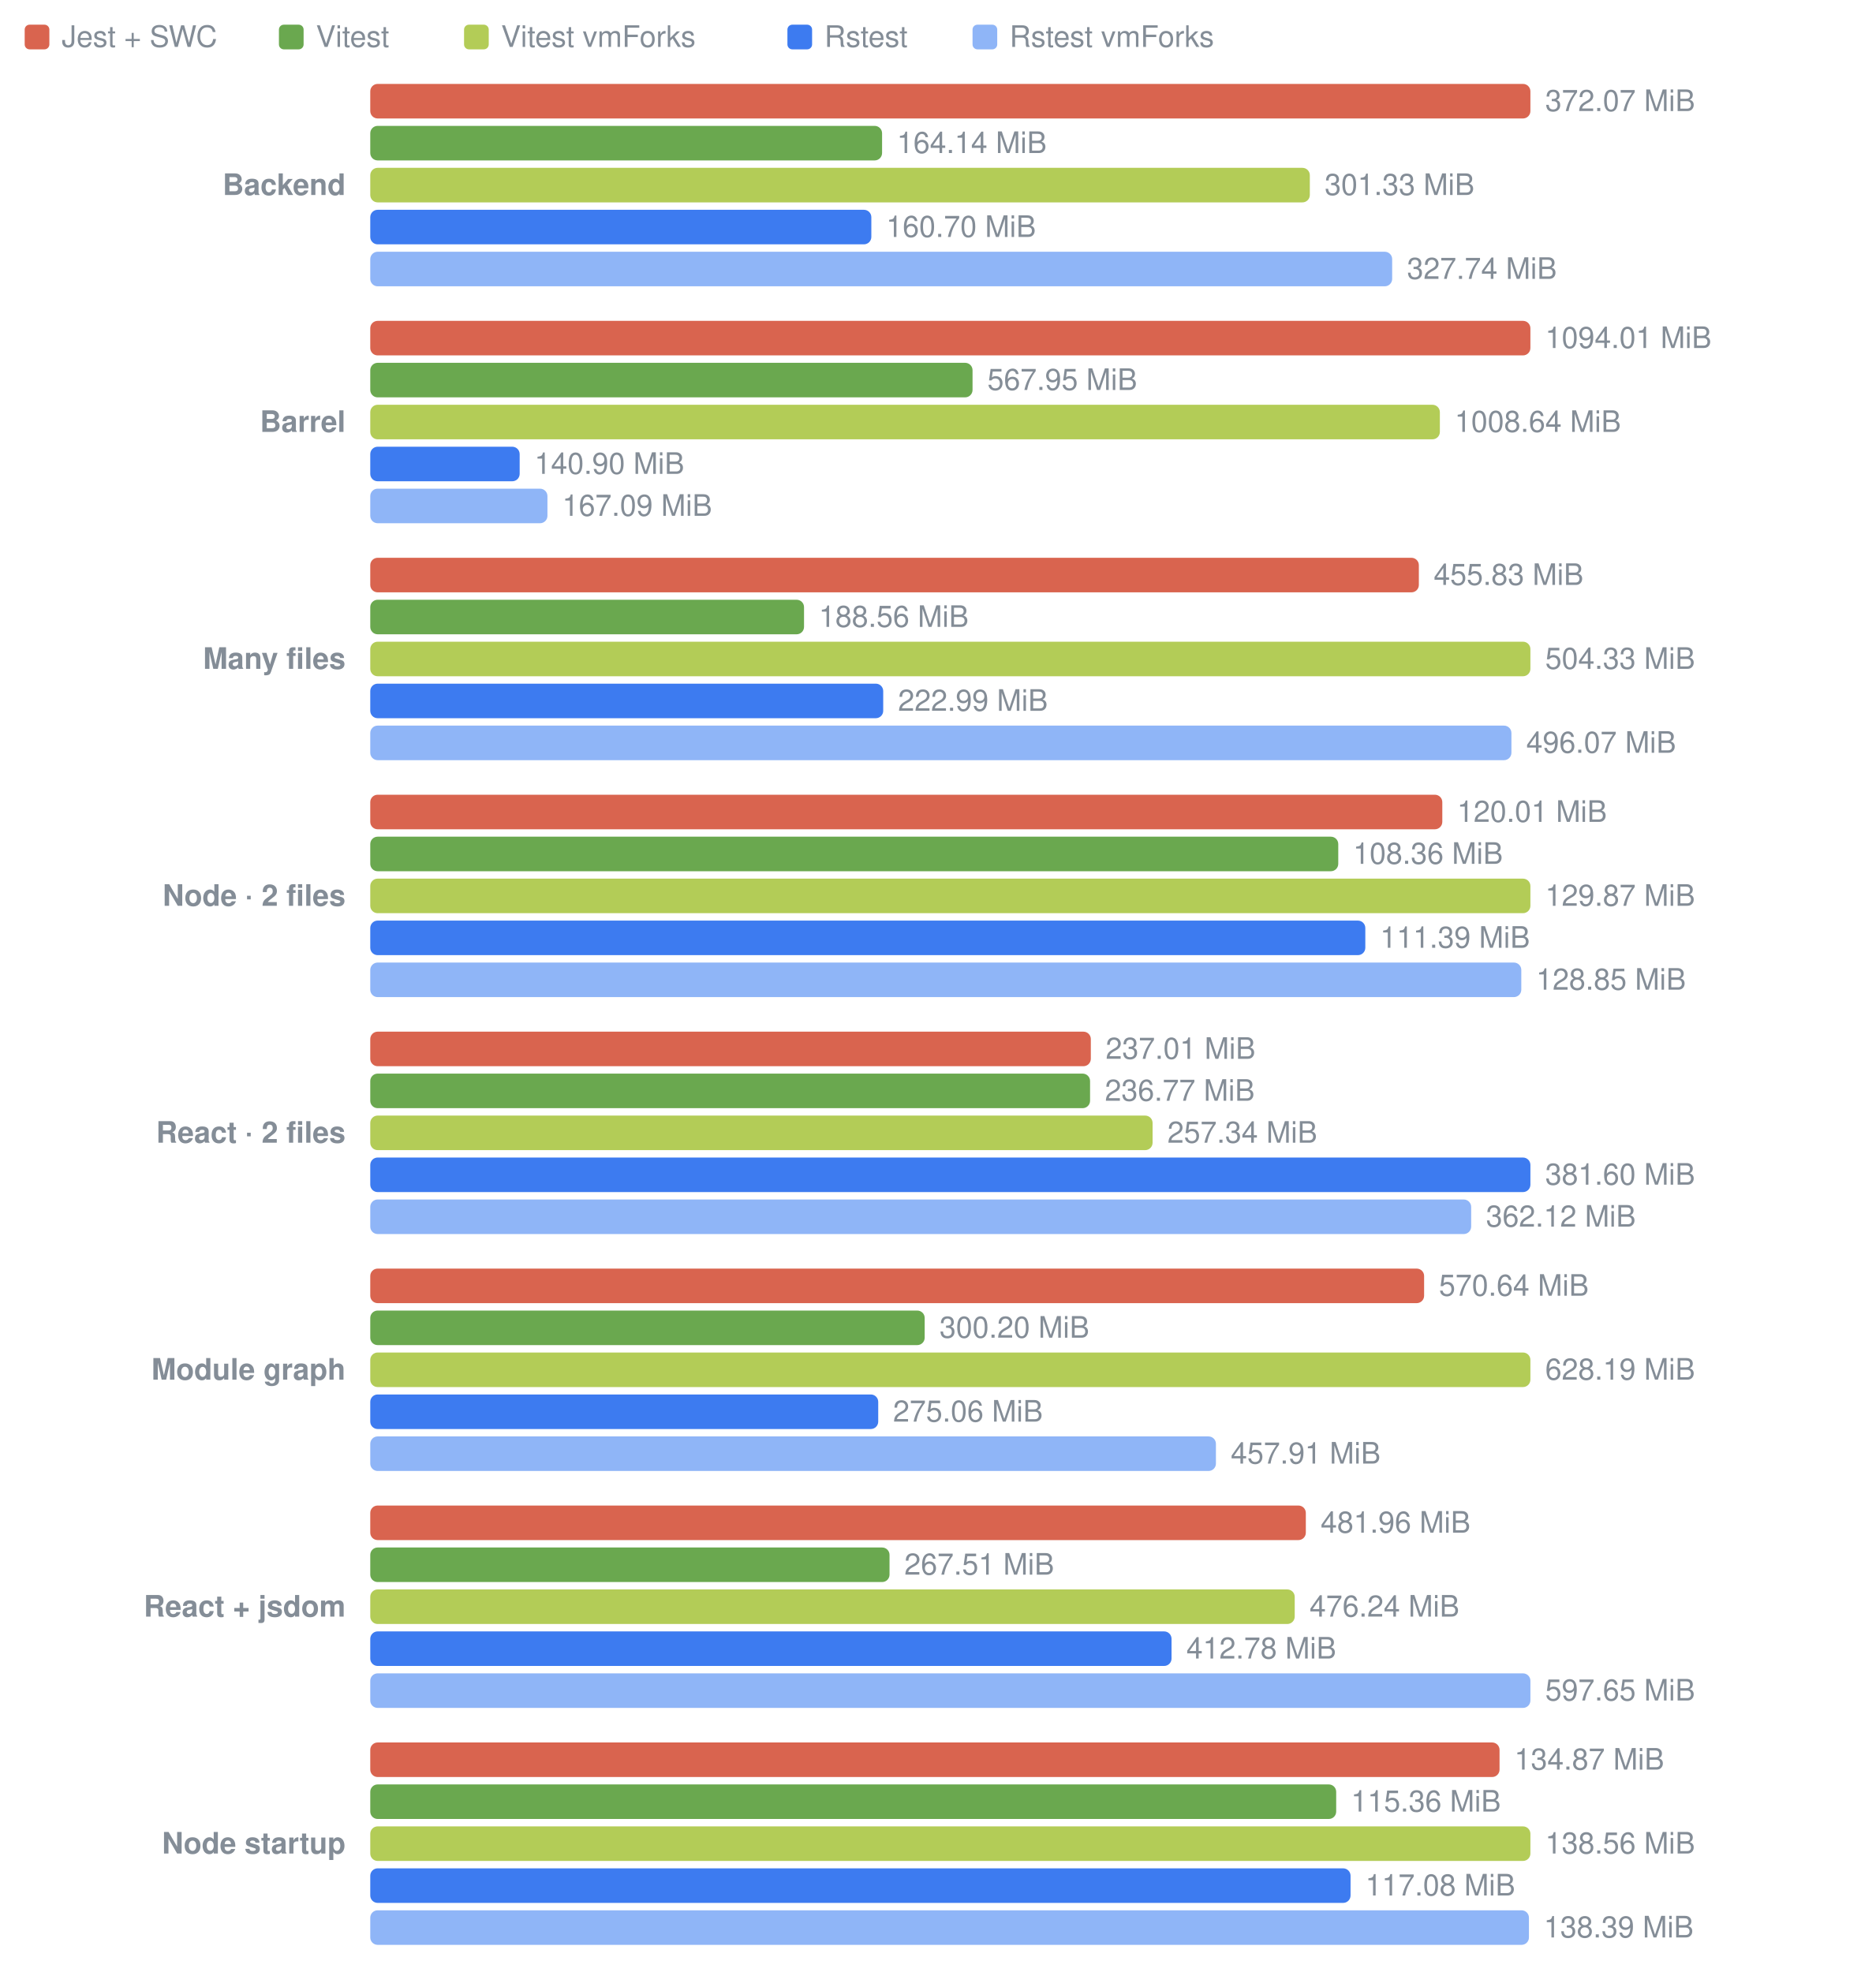
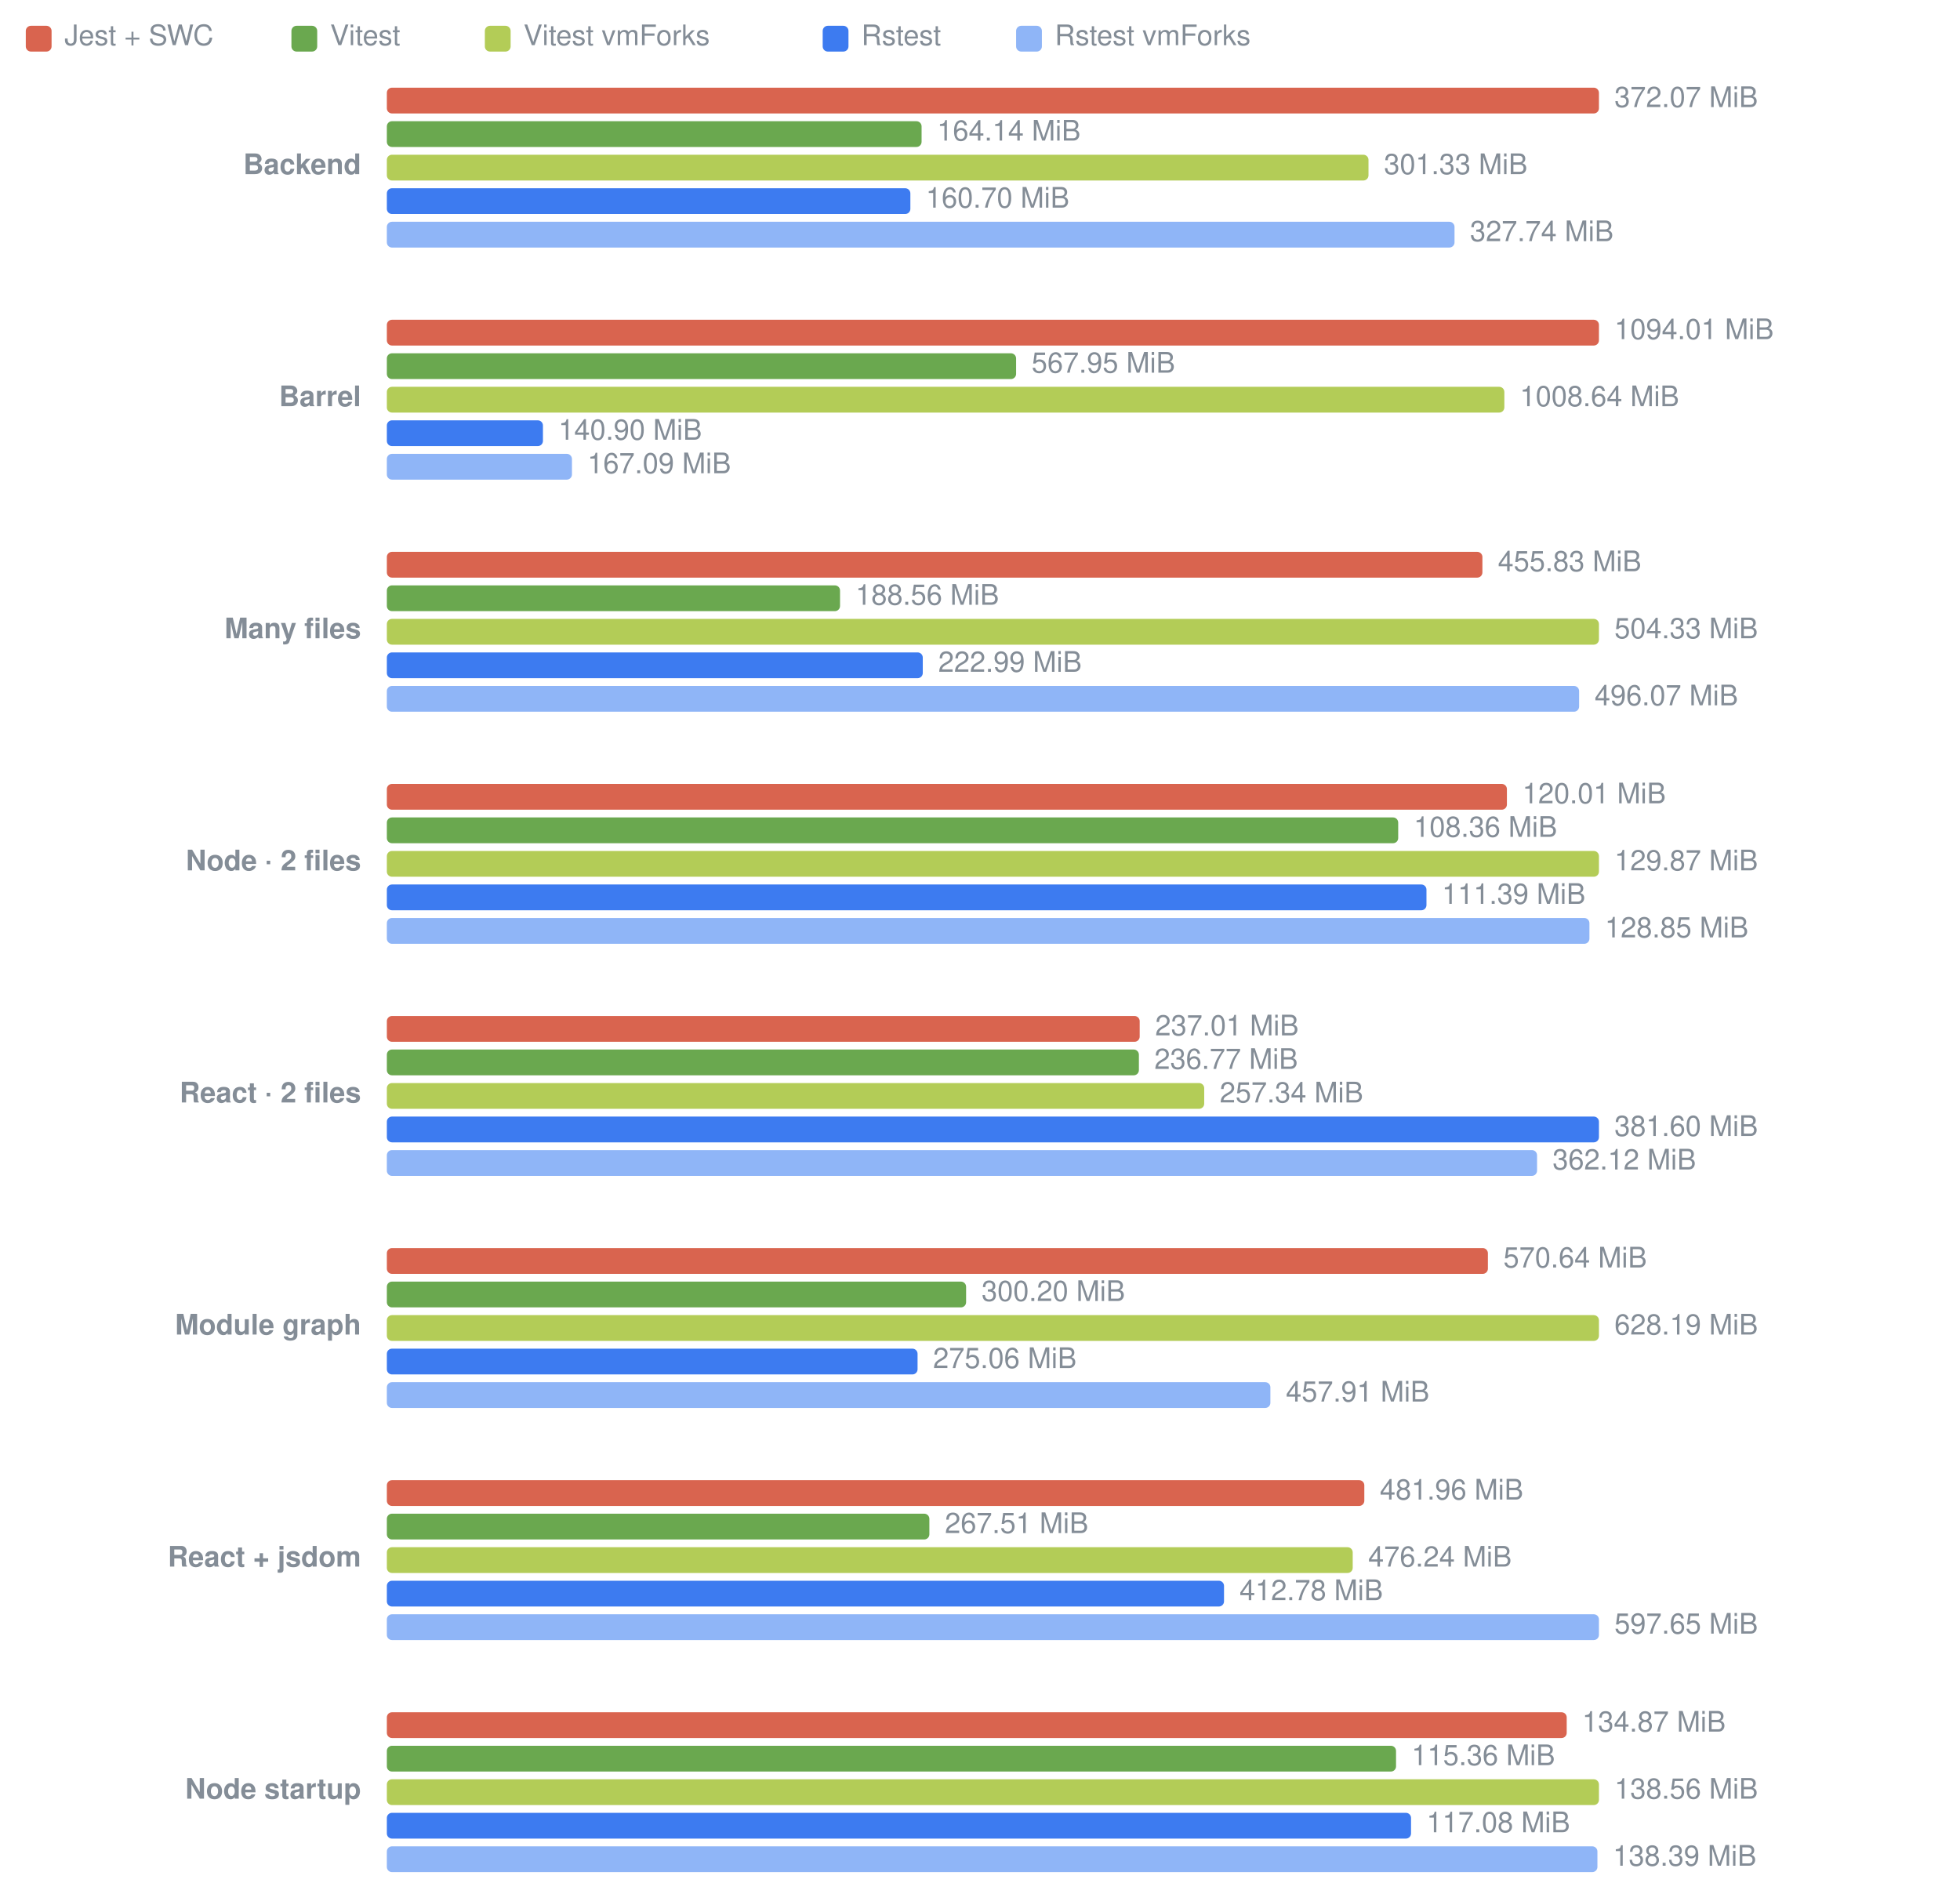
- <svg xmlns="http://www.w3.org/2000/svg" width="760" height="799" viewBox="0 0 760 799" role="img" aria-label="Cold cache memory (MiB, process-tree footprint peak), median per case">
+ <svg xmlns="http://www.w3.org/2000/svg" width="760" height="737" viewBox="0 0 760 737" role="img" aria-label="Cold cache memory (MiB, process-tree footprint peak), median per case">
  <rect x="10" y="10" width="10" height="10" rx="2" fill="#d9644f" />
-   <text x="25" y="19" fill="#848d97" font-family="-apple-system, 'Segoe UI', Helvetica, Arial, sans-serif" font-size="12">Jest + SWC</text>
+   <text x="25" y="15" dominant-baseline="central" fill="#848d97" font-family="-apple-system, 'Segoe UI', Helvetica, Arial, sans-serif" font-size="11">Jest + SWC</text>
  <rect x="113" y="10" width="10" height="10" rx="2" fill="#6aa84f" />
-   <text x="128" y="19" fill="#848d97" font-family="-apple-system, 'Segoe UI', Helvetica, Arial, sans-serif" font-size="12">Vitest</text>
+   <text x="128" y="15" dominant-baseline="central" fill="#848d97" font-family="-apple-system, 'Segoe UI', Helvetica, Arial, sans-serif" font-size="11">Vitest</text>
  <rect x="188" y="10" width="10" height="10" rx="2" fill="#b3cc57" />
-   <text x="203" y="19" fill="#848d97" font-family="-apple-system, 'Segoe UI', Helvetica, Arial, sans-serif" font-size="12">Vitest vmForks</text>
+   <text x="203" y="15" dominant-baseline="central" fill="#848d97" font-family="-apple-system, 'Segoe UI', Helvetica, Arial, sans-serif" font-size="11">Vitest vmForks</text>
  <rect x="319" y="10" width="10" height="10" rx="2" fill="#3d7bf0" />
-   <text x="334" y="19" fill="#848d97" font-family="-apple-system, 'Segoe UI', Helvetica, Arial, sans-serif" font-size="12">Rstest</text>
+   <text x="334" y="15" dominant-baseline="central" fill="#848d97" font-family="-apple-system, 'Segoe UI', Helvetica, Arial, sans-serif" font-size="11">Rstest</text>
  <rect x="394" y="10" width="10" height="10" rx="2" fill="#8fb5f7" />
-   <text x="409" y="19" fill="#848d97" font-family="-apple-system, 'Segoe UI', Helvetica, Arial, sans-serif" font-size="12">Rstest vmForks</text>
-   <text x="140" y="79" text-anchor="end" fill="#848d97" font-weight="600" font-family="-apple-system, 'Segoe UI', Helvetica, Arial, sans-serif" font-size="12">Backend</text>
-   <rect x="150" y="34" width="470.00" height="14" rx="3" fill="#d9644f" />
-   <text x="626.00" y="45" fill="#848d97" font-family="-apple-system, 'Segoe UI', Helvetica, Arial, sans-serif" font-size="12">372.07 MiB</text>
-   <rect x="150" y="51" width="207.35" height="14" rx="3" fill="#6aa84f" />
-   <text x="363.35" y="62" fill="#848d97" font-family="-apple-system, 'Segoe UI', Helvetica, Arial, sans-serif" font-size="12">164.14 MiB</text>
-   <rect x="150" y="68" width="380.64" height="14" rx="3" fill="#b3cc57" />
-   <text x="536.64" y="79" fill="#848d97" font-family="-apple-system, 'Segoe UI', Helvetica, Arial, sans-serif" font-size="12">301.33 MiB</text>
-   <rect x="150" y="85" width="203.00" height="14" rx="3" fill="#3d7bf0" />
-   <text x="359.00" y="96" fill="#848d97" font-family="-apple-system, 'Segoe UI', Helvetica, Arial, sans-serif" font-size="12">160.70 MiB</text>
-   <rect x="150" y="102" width="414.00" height="14" rx="3" fill="#8fb5f7" />
-   <text x="570.00" y="113" fill="#848d97" font-family="-apple-system, 'Segoe UI', Helvetica, Arial, sans-serif" font-size="12">327.74 MiB</text>
-   <text x="140" y="175" text-anchor="end" fill="#848d97" font-weight="600" font-family="-apple-system, 'Segoe UI', Helvetica, Arial, sans-serif" font-size="12">Barrel</text>
-   <rect x="150" y="130" width="470.00" height="14" rx="3" fill="#d9644f" />
-   <text x="626.00" y="141" fill="#848d97" font-family="-apple-system, 'Segoe UI', Helvetica, Arial, sans-serif" font-size="12">1094.01 MiB</text>
-   <rect x="150" y="147" width="244.00" height="14" rx="3" fill="#6aa84f" />
-   <text x="400.00" y="158" fill="#848d97" font-family="-apple-system, 'Segoe UI', Helvetica, Arial, sans-serif" font-size="12">567.95 MiB</text>
-   <rect x="150" y="164" width="433.32" height="14" rx="3" fill="#b3cc57" />
-   <text x="589.32" y="175" fill="#848d97" font-family="-apple-system, 'Segoe UI', Helvetica, Arial, sans-serif" font-size="12">1008.64 MiB</text>
-   <rect x="150" y="181" width="60.53" height="14" rx="3" fill="#3d7bf0" />
-   <text x="216.53" y="192" fill="#848d97" font-family="-apple-system, 'Segoe UI', Helvetica, Arial, sans-serif" font-size="12">140.90 MiB</text>
-   <rect x="150" y="198" width="71.78" height="14" rx="3" fill="#8fb5f7" />
-   <text x="227.78" y="209" fill="#848d97" font-family="-apple-system, 'Segoe UI', Helvetica, Arial, sans-serif" font-size="12">167.09 MiB</text>
-   <text x="140" y="271" text-anchor="end" fill="#848d97" font-weight="600" font-family="-apple-system, 'Segoe UI', Helvetica, Arial, sans-serif" font-size="12">Many files</text>
-   <rect x="150" y="226" width="424.81" height="14" rx="3" fill="#d9644f" />
-   <text x="580.81" y="237" fill="#848d97" font-family="-apple-system, 'Segoe UI', Helvetica, Arial, sans-serif" font-size="12">455.83 MiB</text>
-   <rect x="150" y="243" width="175.73" height="14" rx="3" fill="#6aa84f" />
-   <text x="331.73" y="254" fill="#848d97" font-family="-apple-system, 'Segoe UI', Helvetica, Arial, sans-serif" font-size="12">188.56 MiB</text>
-   <rect x="150" y="260" width="470.00" height="14" rx="3" fill="#b3cc57" />
-   <text x="626.00" y="271" fill="#848d97" font-family="-apple-system, 'Segoe UI', Helvetica, Arial, sans-serif" font-size="12">504.33 MiB</text>
-   <rect x="150" y="277" width="207.81" height="14" rx="3" fill="#3d7bf0" />
-   <text x="363.81" y="288" fill="#848d97" font-family="-apple-system, 'Segoe UI', Helvetica, Arial, sans-serif" font-size="12">222.99 MiB</text>
-   <rect x="150" y="294" width="462.31" height="14" rx="3" fill="#8fb5f7" />
-   <text x="618.31" y="305" fill="#848d97" font-family="-apple-system, 'Segoe UI', Helvetica, Arial, sans-serif" font-size="12">496.07 MiB</text>
-   <text x="140" y="367" text-anchor="end" fill="#848d97" font-weight="600" font-family="-apple-system, 'Segoe UI', Helvetica, Arial, sans-serif" font-size="12">Node · 2 files</text>
-   <rect x="150" y="322" width="434.31" height="14" rx="3" fill="#d9644f" />
-   <text x="590.31" y="333" fill="#848d97" font-family="-apple-system, 'Segoe UI', Helvetica, Arial, sans-serif" font-size="12">120.01 MiB</text>
-   <rect x="150" y="339" width="392.16" height="14" rx="3" fill="#6aa84f" />
-   <text x="548.16" y="350" fill="#848d97" font-family="-apple-system, 'Segoe UI', Helvetica, Arial, sans-serif" font-size="12">108.36 MiB</text>
-   <rect x="150" y="356" width="470.00" height="14" rx="3" fill="#b3cc57" />
-   <text x="626.00" y="367" fill="#848d97" font-family="-apple-system, 'Segoe UI', Helvetica, Arial, sans-serif" font-size="12">129.87 MiB</text>
-   <rect x="150" y="373" width="403.12" height="14" rx="3" fill="#3d7bf0" />
-   <text x="559.12" y="384" fill="#848d97" font-family="-apple-system, 'Segoe UI', Helvetica, Arial, sans-serif" font-size="12">111.39 MiB</text>
-   <rect x="150" y="390" width="466.31" height="14" rx="3" fill="#8fb5f7" />
-   <text x="622.31" y="401" fill="#848d97" font-family="-apple-system, 'Segoe UI', Helvetica, Arial, sans-serif" font-size="12">128.85 MiB</text>
-   <text x="140" y="463" text-anchor="end" fill="#848d97" font-weight="600" font-family="-apple-system, 'Segoe UI', Helvetica, Arial, sans-serif" font-size="12">React · 2 files</text>
-   <rect x="150" y="418" width="291.92" height="14" rx="3" fill="#d9644f" />
-   <text x="447.92" y="429" fill="#848d97" font-family="-apple-system, 'Segoe UI', Helvetica, Arial, sans-serif" font-size="12">237.01 MiB</text>
-   <rect x="150" y="435" width="291.61" height="14" rx="3" fill="#6aa84f" />
-   <text x="447.61" y="446" fill="#848d97" font-family="-apple-system, 'Segoe UI', Helvetica, Arial, sans-serif" font-size="12">236.77 MiB</text>
-   <rect x="150" y="452" width="316.94" height="14" rx="3" fill="#b3cc57" />
-   <text x="472.94" y="463" fill="#848d97" font-family="-apple-system, 'Segoe UI', Helvetica, Arial, sans-serif" font-size="12">257.34 MiB</text>
-   <rect x="150" y="469" width="470.00" height="14" rx="3" fill="#3d7bf0" />
-   <text x="626.00" y="480" fill="#848d97" font-family="-apple-system, 'Segoe UI', Helvetica, Arial, sans-serif" font-size="12">381.60 MiB</text>
-   <rect x="150" y="486" width="446.00" height="14" rx="3" fill="#8fb5f7" />
-   <text x="602.00" y="497" fill="#848d97" font-family="-apple-system, 'Segoe UI', Helvetica, Arial, sans-serif" font-size="12">362.12 MiB</text>
-   <text x="140" y="559" text-anchor="end" fill="#848d97" font-weight="600" font-family="-apple-system, 'Segoe UI', Helvetica, Arial, sans-serif" font-size="12">Module graph</text>
-   <rect x="150" y="514" width="426.94" height="14" rx="3" fill="#d9644f" />
-   <text x="582.94" y="525" fill="#848d97" font-family="-apple-system, 'Segoe UI', Helvetica, Arial, sans-serif" font-size="12">570.64 MiB</text>
-   <rect x="150" y="531" width="224.61" height="14" rx="3" fill="#6aa84f" />
-   <text x="380.61" y="542" fill="#848d97" font-family="-apple-system, 'Segoe UI', Helvetica, Arial, sans-serif" font-size="12">300.20 MiB</text>
-   <rect x="150" y="548" width="470.00" height="14" rx="3" fill="#b3cc57" />
-   <text x="626.00" y="559" fill="#848d97" font-family="-apple-system, 'Segoe UI', Helvetica, Arial, sans-serif" font-size="12">628.19 MiB</text>
-   <rect x="150" y="565" width="205.79" height="14" rx="3" fill="#3d7bf0" />
-   <text x="361.79" y="576" fill="#848d97" font-family="-apple-system, 'Segoe UI', Helvetica, Arial, sans-serif" font-size="12">275.06 MiB</text>
-   <rect x="150" y="582" width="342.60" height="14" rx="3" fill="#8fb5f7" />
-   <text x="498.60" y="593" fill="#848d97" font-family="-apple-system, 'Segoe UI', Helvetica, Arial, sans-serif" font-size="12">457.91 MiB</text>
-   <text x="140" y="655" text-anchor="end" fill="#848d97" font-weight="600" font-family="-apple-system, 'Segoe UI', Helvetica, Arial, sans-serif" font-size="12">React + jsdom</text>
-   <rect x="150" y="610" width="379.02" height="14" rx="3" fill="#d9644f" />
-   <text x="535.02" y="621" fill="#848d97" font-family="-apple-system, 'Segoe UI', Helvetica, Arial, sans-serif" font-size="12">481.96 MiB</text>
-   <rect x="150" y="627" width="210.37" height="14" rx="3" fill="#6aa84f" />
-   <text x="366.37" y="638" fill="#848d97" font-family="-apple-system, 'Segoe UI', Helvetica, Arial, sans-serif" font-size="12">267.51 MiB</text>
-   <rect x="150" y="644" width="374.52" height="14" rx="3" fill="#b3cc57" />
-   <text x="530.52" y="655" fill="#848d97" font-family="-apple-system, 'Segoe UI', Helvetica, Arial, sans-serif" font-size="12">476.24 MiB</text>
-   <rect x="150" y="661" width="324.62" height="14" rx="3" fill="#3d7bf0" />
-   <text x="480.62" y="672" fill="#848d97" font-family="-apple-system, 'Segoe UI', Helvetica, Arial, sans-serif" font-size="12">412.78 MiB</text>
-   <rect x="150" y="678" width="470.00" height="14" rx="3" fill="#8fb5f7" />
-   <text x="626.00" y="689" fill="#848d97" font-family="-apple-system, 'Segoe UI', Helvetica, Arial, sans-serif" font-size="12">597.65 MiB</text>
-   <text x="140" y="751" text-anchor="end" fill="#848d97" font-weight="600" font-family="-apple-system, 'Segoe UI', Helvetica, Arial, sans-serif" font-size="12">Node startup</text>
-   <rect x="150" y="706" width="457.50" height="14" rx="3" fill="#d9644f" />
-   <text x="613.50" y="717" fill="#848d97" font-family="-apple-system, 'Segoe UI', Helvetica, Arial, sans-serif" font-size="12">134.87 MiB</text>
-   <rect x="150" y="723" width="391.32" height="14" rx="3" fill="#6aa84f" />
-   <text x="547.32" y="734" fill="#848d97" font-family="-apple-system, 'Segoe UI', Helvetica, Arial, sans-serif" font-size="12">115.36 MiB</text>
-   <rect x="150" y="740" width="470.00" height="14" rx="3" fill="#b3cc57" />
-   <text x="626.00" y="751" fill="#848d97" font-family="-apple-system, 'Segoe UI', Helvetica, Arial, sans-serif" font-size="12">138.56 MiB</text>
-   <rect x="150" y="757" width="397.14" height="14" rx="3" fill="#3d7bf0" />
-   <text x="553.14" y="768" fill="#848d97" font-family="-apple-system, 'Segoe UI', Helvetica, Arial, sans-serif" font-size="12">117.08 MiB</text>
-   <rect x="150" y="774" width="469.41" height="14" rx="3" fill="#8fb5f7" />
-   <text x="625.41" y="785" fill="#848d97" font-family="-apple-system, 'Segoe UI', Helvetica, Arial, sans-serif" font-size="12">138.39 MiB</text>
+   <text x="409" y="15" dominant-baseline="central" fill="#848d97" font-family="-apple-system, 'Segoe UI', Helvetica, Arial, sans-serif" font-size="11">Rstest vmForks</text>
+   <text x="140" y="65" dominant-baseline="central" text-anchor="end" fill="#848d97" font-weight="600" font-family="-apple-system, 'Segoe UI', Helvetica, Arial, sans-serif" font-size="11">Backend</text>
+   <rect x="150" y="34" width="470.00" height="10" rx="2" fill="#d9644f" />
+   <text x="626.00" y="39" dominant-baseline="central" fill="#848d97" font-family="-apple-system, 'Segoe UI', Helvetica, Arial, sans-serif" font-size="11">372.07 MiB</text>
+   <rect x="150" y="47" width="207.35" height="10" rx="2" fill="#6aa84f" />
+   <text x="363.35" y="52" dominant-baseline="central" fill="#848d97" font-family="-apple-system, 'Segoe UI', Helvetica, Arial, sans-serif" font-size="11">164.14 MiB</text>
+   <rect x="150" y="60" width="380.64" height="10" rx="2" fill="#b3cc57" />
+   <text x="536.64" y="65" dominant-baseline="central" fill="#848d97" font-family="-apple-system, 'Segoe UI', Helvetica, Arial, sans-serif" font-size="11">301.33 MiB</text>
+   <rect x="150" y="73" width="203.00" height="10" rx="2" fill="#3d7bf0" />
+   <text x="359.00" y="78" dominant-baseline="central" fill="#848d97" font-family="-apple-system, 'Segoe UI', Helvetica, Arial, sans-serif" font-size="11">160.70 MiB</text>
+   <rect x="150" y="86" width="414.00" height="10" rx="2" fill="#8fb5f7" />
+   <text x="570.00" y="91" dominant-baseline="central" fill="#848d97" font-family="-apple-system, 'Segoe UI', Helvetica, Arial, sans-serif" font-size="11">327.74 MiB</text>
+   <text x="140" y="155" dominant-baseline="central" text-anchor="end" fill="#848d97" font-weight="600" font-family="-apple-system, 'Segoe UI', Helvetica, Arial, sans-serif" font-size="11">Barrel</text>
+   <rect x="150" y="124" width="470.00" height="10" rx="2" fill="#d9644f" />
+   <text x="626.00" y="129" dominant-baseline="central" fill="#848d97" font-family="-apple-system, 'Segoe UI', Helvetica, Arial, sans-serif" font-size="11">1094.01 MiB</text>
+   <rect x="150" y="137" width="244.00" height="10" rx="2" fill="#6aa84f" />
+   <text x="400.00" y="142" dominant-baseline="central" fill="#848d97" font-family="-apple-system, 'Segoe UI', Helvetica, Arial, sans-serif" font-size="11">567.95 MiB</text>
+   <rect x="150" y="150" width="433.32" height="10" rx="2" fill="#b3cc57" />
+   <text x="589.32" y="155" dominant-baseline="central" fill="#848d97" font-family="-apple-system, 'Segoe UI', Helvetica, Arial, sans-serif" font-size="11">1008.64 MiB</text>
+   <rect x="150" y="163" width="60.53" height="10" rx="2" fill="#3d7bf0" />
+   <text x="216.53" y="168" dominant-baseline="central" fill="#848d97" font-family="-apple-system, 'Segoe UI', Helvetica, Arial, sans-serif" font-size="11">140.90 MiB</text>
+   <rect x="150" y="176" width="71.78" height="10" rx="2" fill="#8fb5f7" />
+   <text x="227.78" y="181" dominant-baseline="central" fill="#848d97" font-family="-apple-system, 'Segoe UI', Helvetica, Arial, sans-serif" font-size="11">167.09 MiB</text>
+   <text x="140" y="245" dominant-baseline="central" text-anchor="end" fill="#848d97" font-weight="600" font-family="-apple-system, 'Segoe UI', Helvetica, Arial, sans-serif" font-size="11">Many files</text>
+   <rect x="150" y="214" width="424.81" height="10" rx="2" fill="#d9644f" />
+   <text x="580.81" y="219" dominant-baseline="central" fill="#848d97" font-family="-apple-system, 'Segoe UI', Helvetica, Arial, sans-serif" font-size="11">455.83 MiB</text>
+   <rect x="150" y="227" width="175.73" height="10" rx="2" fill="#6aa84f" />
+   <text x="331.73" y="232" dominant-baseline="central" fill="#848d97" font-family="-apple-system, 'Segoe UI', Helvetica, Arial, sans-serif" font-size="11">188.56 MiB</text>
+   <rect x="150" y="240" width="470.00" height="10" rx="2" fill="#b3cc57" />
+   <text x="626.00" y="245" dominant-baseline="central" fill="#848d97" font-family="-apple-system, 'Segoe UI', Helvetica, Arial, sans-serif" font-size="11">504.33 MiB</text>
+   <rect x="150" y="253" width="207.81" height="10" rx="2" fill="#3d7bf0" />
+   <text x="363.81" y="258" dominant-baseline="central" fill="#848d97" font-family="-apple-system, 'Segoe UI', Helvetica, Arial, sans-serif" font-size="11">222.99 MiB</text>
+   <rect x="150" y="266" width="462.31" height="10" rx="2" fill="#8fb5f7" />
+   <text x="618.31" y="271" dominant-baseline="central" fill="#848d97" font-family="-apple-system, 'Segoe UI', Helvetica, Arial, sans-serif" font-size="11">496.07 MiB</text>
+   <text x="140" y="335" dominant-baseline="central" text-anchor="end" fill="#848d97" font-weight="600" font-family="-apple-system, 'Segoe UI', Helvetica, Arial, sans-serif" font-size="11">Node · 2 files</text>
+   <rect x="150" y="304" width="434.31" height="10" rx="2" fill="#d9644f" />
+   <text x="590.31" y="309" dominant-baseline="central" fill="#848d97" font-family="-apple-system, 'Segoe UI', Helvetica, Arial, sans-serif" font-size="11">120.01 MiB</text>
+   <rect x="150" y="317" width="392.16" height="10" rx="2" fill="#6aa84f" />
+   <text x="548.16" y="322" dominant-baseline="central" fill="#848d97" font-family="-apple-system, 'Segoe UI', Helvetica, Arial, sans-serif" font-size="11">108.36 MiB</text>
+   <rect x="150" y="330" width="470.00" height="10" rx="2" fill="#b3cc57" />
+   <text x="626.00" y="335" dominant-baseline="central" fill="#848d97" font-family="-apple-system, 'Segoe UI', Helvetica, Arial, sans-serif" font-size="11">129.87 MiB</text>
+   <rect x="150" y="343" width="403.12" height="10" rx="2" fill="#3d7bf0" />
+   <text x="559.12" y="348" dominant-baseline="central" fill="#848d97" font-family="-apple-system, 'Segoe UI', Helvetica, Arial, sans-serif" font-size="11">111.39 MiB</text>
+   <rect x="150" y="356" width="466.31" height="10" rx="2" fill="#8fb5f7" />
+   <text x="622.31" y="361" dominant-baseline="central" fill="#848d97" font-family="-apple-system, 'Segoe UI', Helvetica, Arial, sans-serif" font-size="11">128.85 MiB</text>
+   <text x="140" y="425" dominant-baseline="central" text-anchor="end" fill="#848d97" font-weight="600" font-family="-apple-system, 'Segoe UI', Helvetica, Arial, sans-serif" font-size="11">React · 2 files</text>
+   <rect x="150" y="394" width="291.92" height="10" rx="2" fill="#d9644f" />
+   <text x="447.92" y="399" dominant-baseline="central" fill="#848d97" font-family="-apple-system, 'Segoe UI', Helvetica, Arial, sans-serif" font-size="11">237.01 MiB</text>
+   <rect x="150" y="407" width="291.61" height="10" rx="2" fill="#6aa84f" />
+   <text x="447.61" y="412" dominant-baseline="central" fill="#848d97" font-family="-apple-system, 'Segoe UI', Helvetica, Arial, sans-serif" font-size="11">236.77 MiB</text>
+   <rect x="150" y="420" width="316.94" height="10" rx="2" fill="#b3cc57" />
+   <text x="472.94" y="425" dominant-baseline="central" fill="#848d97" font-family="-apple-system, 'Segoe UI', Helvetica, Arial, sans-serif" font-size="11">257.34 MiB</text>
+   <rect x="150" y="433" width="470.00" height="10" rx="2" fill="#3d7bf0" />
+   <text x="626.00" y="438" dominant-baseline="central" fill="#848d97" font-family="-apple-system, 'Segoe UI', Helvetica, Arial, sans-serif" font-size="11">381.60 MiB</text>
+   <rect x="150" y="446" width="446.00" height="10" rx="2" fill="#8fb5f7" />
+   <text x="602.00" y="451" dominant-baseline="central" fill="#848d97" font-family="-apple-system, 'Segoe UI', Helvetica, Arial, sans-serif" font-size="11">362.12 MiB</text>
+   <text x="140" y="515" dominant-baseline="central" text-anchor="end" fill="#848d97" font-weight="600" font-family="-apple-system, 'Segoe UI', Helvetica, Arial, sans-serif" font-size="11">Module graph</text>
+   <rect x="150" y="484" width="426.94" height="10" rx="2" fill="#d9644f" />
+   <text x="582.94" y="489" dominant-baseline="central" fill="#848d97" font-family="-apple-system, 'Segoe UI', Helvetica, Arial, sans-serif" font-size="11">570.64 MiB</text>
+   <rect x="150" y="497" width="224.61" height="10" rx="2" fill="#6aa84f" />
+   <text x="380.61" y="502" dominant-baseline="central" fill="#848d97" font-family="-apple-system, 'Segoe UI', Helvetica, Arial, sans-serif" font-size="11">300.20 MiB</text>
+   <rect x="150" y="510" width="470.00" height="10" rx="2" fill="#b3cc57" />
+   <text x="626.00" y="515" dominant-baseline="central" fill="#848d97" font-family="-apple-system, 'Segoe UI', Helvetica, Arial, sans-serif" font-size="11">628.19 MiB</text>
+   <rect x="150" y="523" width="205.79" height="10" rx="2" fill="#3d7bf0" />
+   <text x="361.79" y="528" dominant-baseline="central" fill="#848d97" font-family="-apple-system, 'Segoe UI', Helvetica, Arial, sans-serif" font-size="11">275.06 MiB</text>
+   <rect x="150" y="536" width="342.60" height="10" rx="2" fill="#8fb5f7" />
+   <text x="498.60" y="541" dominant-baseline="central" fill="#848d97" font-family="-apple-system, 'Segoe UI', Helvetica, Arial, sans-serif" font-size="11">457.91 MiB</text>
+   <text x="140" y="605" dominant-baseline="central" text-anchor="end" fill="#848d97" font-weight="600" font-family="-apple-system, 'Segoe UI', Helvetica, Arial, sans-serif" font-size="11">React + jsdom</text>
+   <rect x="150" y="574" width="379.02" height="10" rx="2" fill="#d9644f" />
+   <text x="535.02" y="579" dominant-baseline="central" fill="#848d97" font-family="-apple-system, 'Segoe UI', Helvetica, Arial, sans-serif" font-size="11">481.96 MiB</text>
+   <rect x="150" y="587" width="210.37" height="10" rx="2" fill="#6aa84f" />
+   <text x="366.37" y="592" dominant-baseline="central" fill="#848d97" font-family="-apple-system, 'Segoe UI', Helvetica, Arial, sans-serif" font-size="11">267.51 MiB</text>
+   <rect x="150" y="600" width="374.52" height="10" rx="2" fill="#b3cc57" />
+   <text x="530.52" y="605" dominant-baseline="central" fill="#848d97" font-family="-apple-system, 'Segoe UI', Helvetica, Arial, sans-serif" font-size="11">476.24 MiB</text>
+   <rect x="150" y="613" width="324.62" height="10" rx="2" fill="#3d7bf0" />
+   <text x="480.62" y="618" dominant-baseline="central" fill="#848d97" font-family="-apple-system, 'Segoe UI', Helvetica, Arial, sans-serif" font-size="11">412.78 MiB</text>
+   <rect x="150" y="626" width="470.00" height="10" rx="2" fill="#8fb5f7" />
+   <text x="626.00" y="631" dominant-baseline="central" fill="#848d97" font-family="-apple-system, 'Segoe UI', Helvetica, Arial, sans-serif" font-size="11">597.65 MiB</text>
+   <text x="140" y="695" dominant-baseline="central" text-anchor="end" fill="#848d97" font-weight="600" font-family="-apple-system, 'Segoe UI', Helvetica, Arial, sans-serif" font-size="11">Node startup</text>
+   <rect x="150" y="664" width="457.50" height="10" rx="2" fill="#d9644f" />
+   <text x="613.50" y="669" dominant-baseline="central" fill="#848d97" font-family="-apple-system, 'Segoe UI', Helvetica, Arial, sans-serif" font-size="11">134.87 MiB</text>
+   <rect x="150" y="677" width="391.32" height="10" rx="2" fill="#6aa84f" />
+   <text x="547.32" y="682" dominant-baseline="central" fill="#848d97" font-family="-apple-system, 'Segoe UI', Helvetica, Arial, sans-serif" font-size="11">115.36 MiB</text>
+   <rect x="150" y="690" width="470.00" height="10" rx="2" fill="#b3cc57" />
+   <text x="626.00" y="695" dominant-baseline="central" fill="#848d97" font-family="-apple-system, 'Segoe UI', Helvetica, Arial, sans-serif" font-size="11">138.56 MiB</text>
+   <rect x="150" y="703" width="397.14" height="10" rx="2" fill="#3d7bf0" />
+   <text x="553.14" y="708" dominant-baseline="central" fill="#848d97" font-family="-apple-system, 'Segoe UI', Helvetica, Arial, sans-serif" font-size="11">117.08 MiB</text>
+   <rect x="150" y="716" width="469.41" height="10" rx="2" fill="#8fb5f7" />
+   <text x="625.41" y="721" dominant-baseline="central" fill="#848d97" font-family="-apple-system, 'Segoe UI', Helvetica, Arial, sans-serif" font-size="11">138.39 MiB</text>
</svg>
